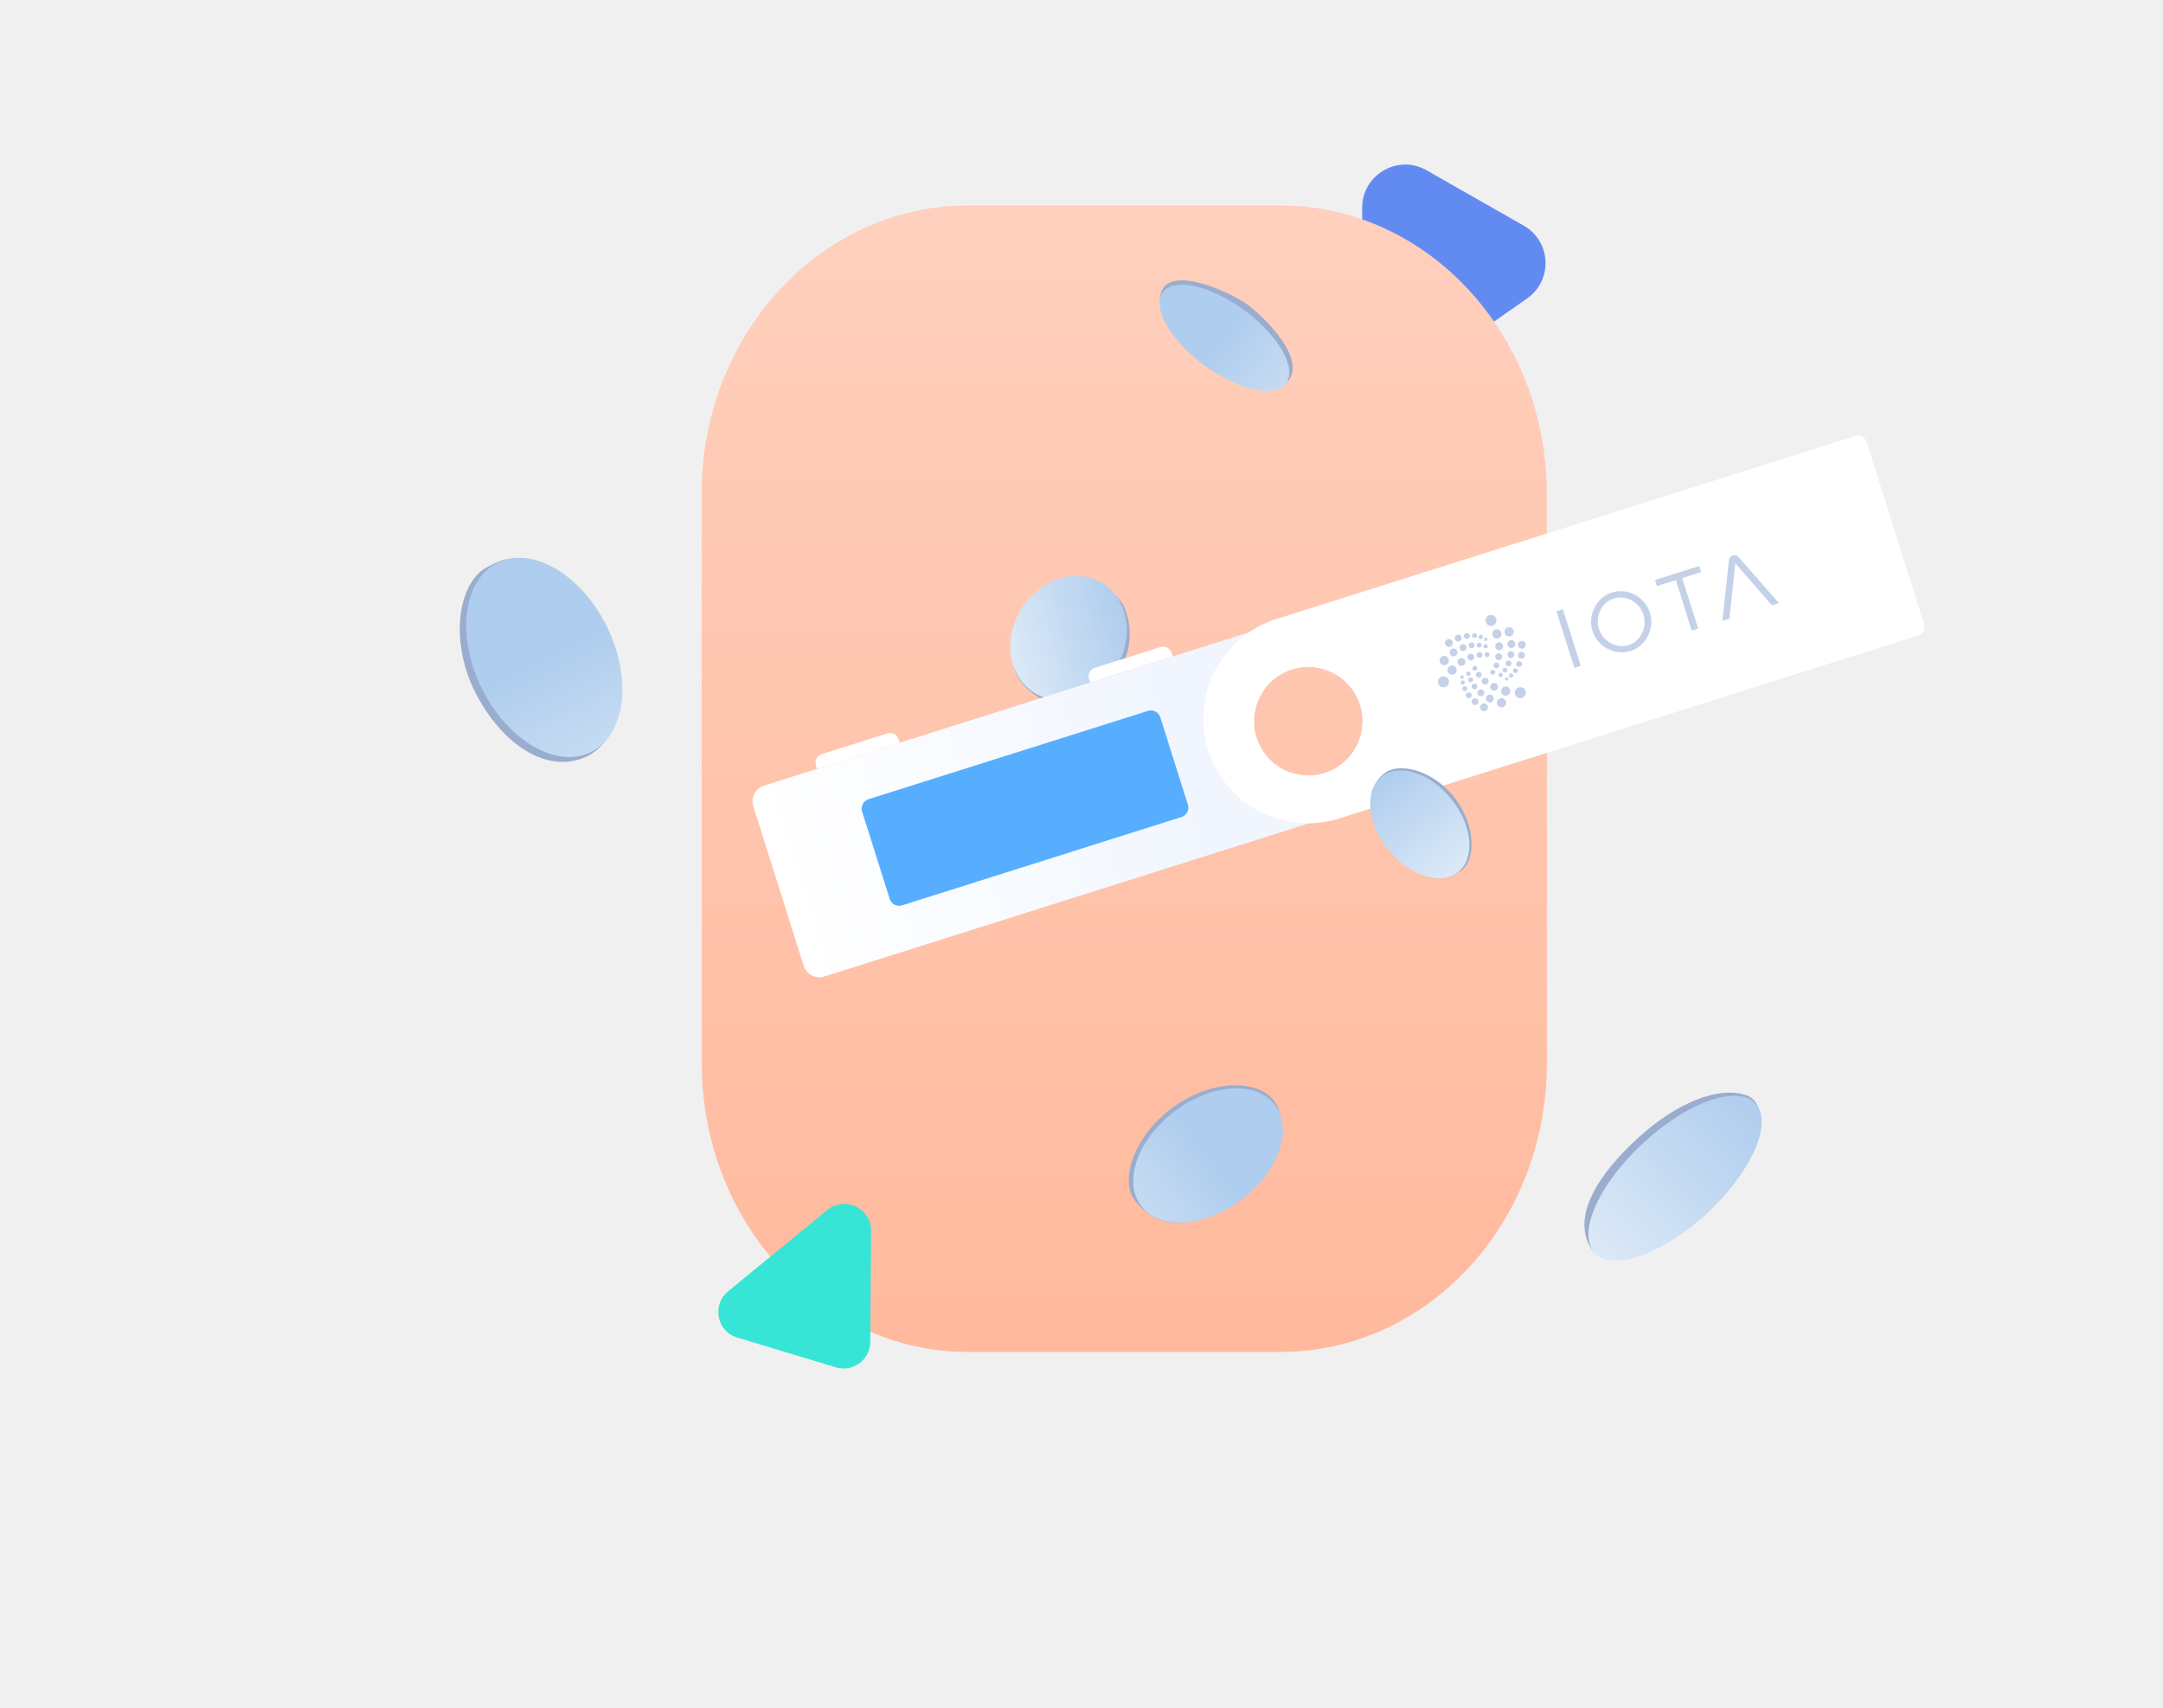
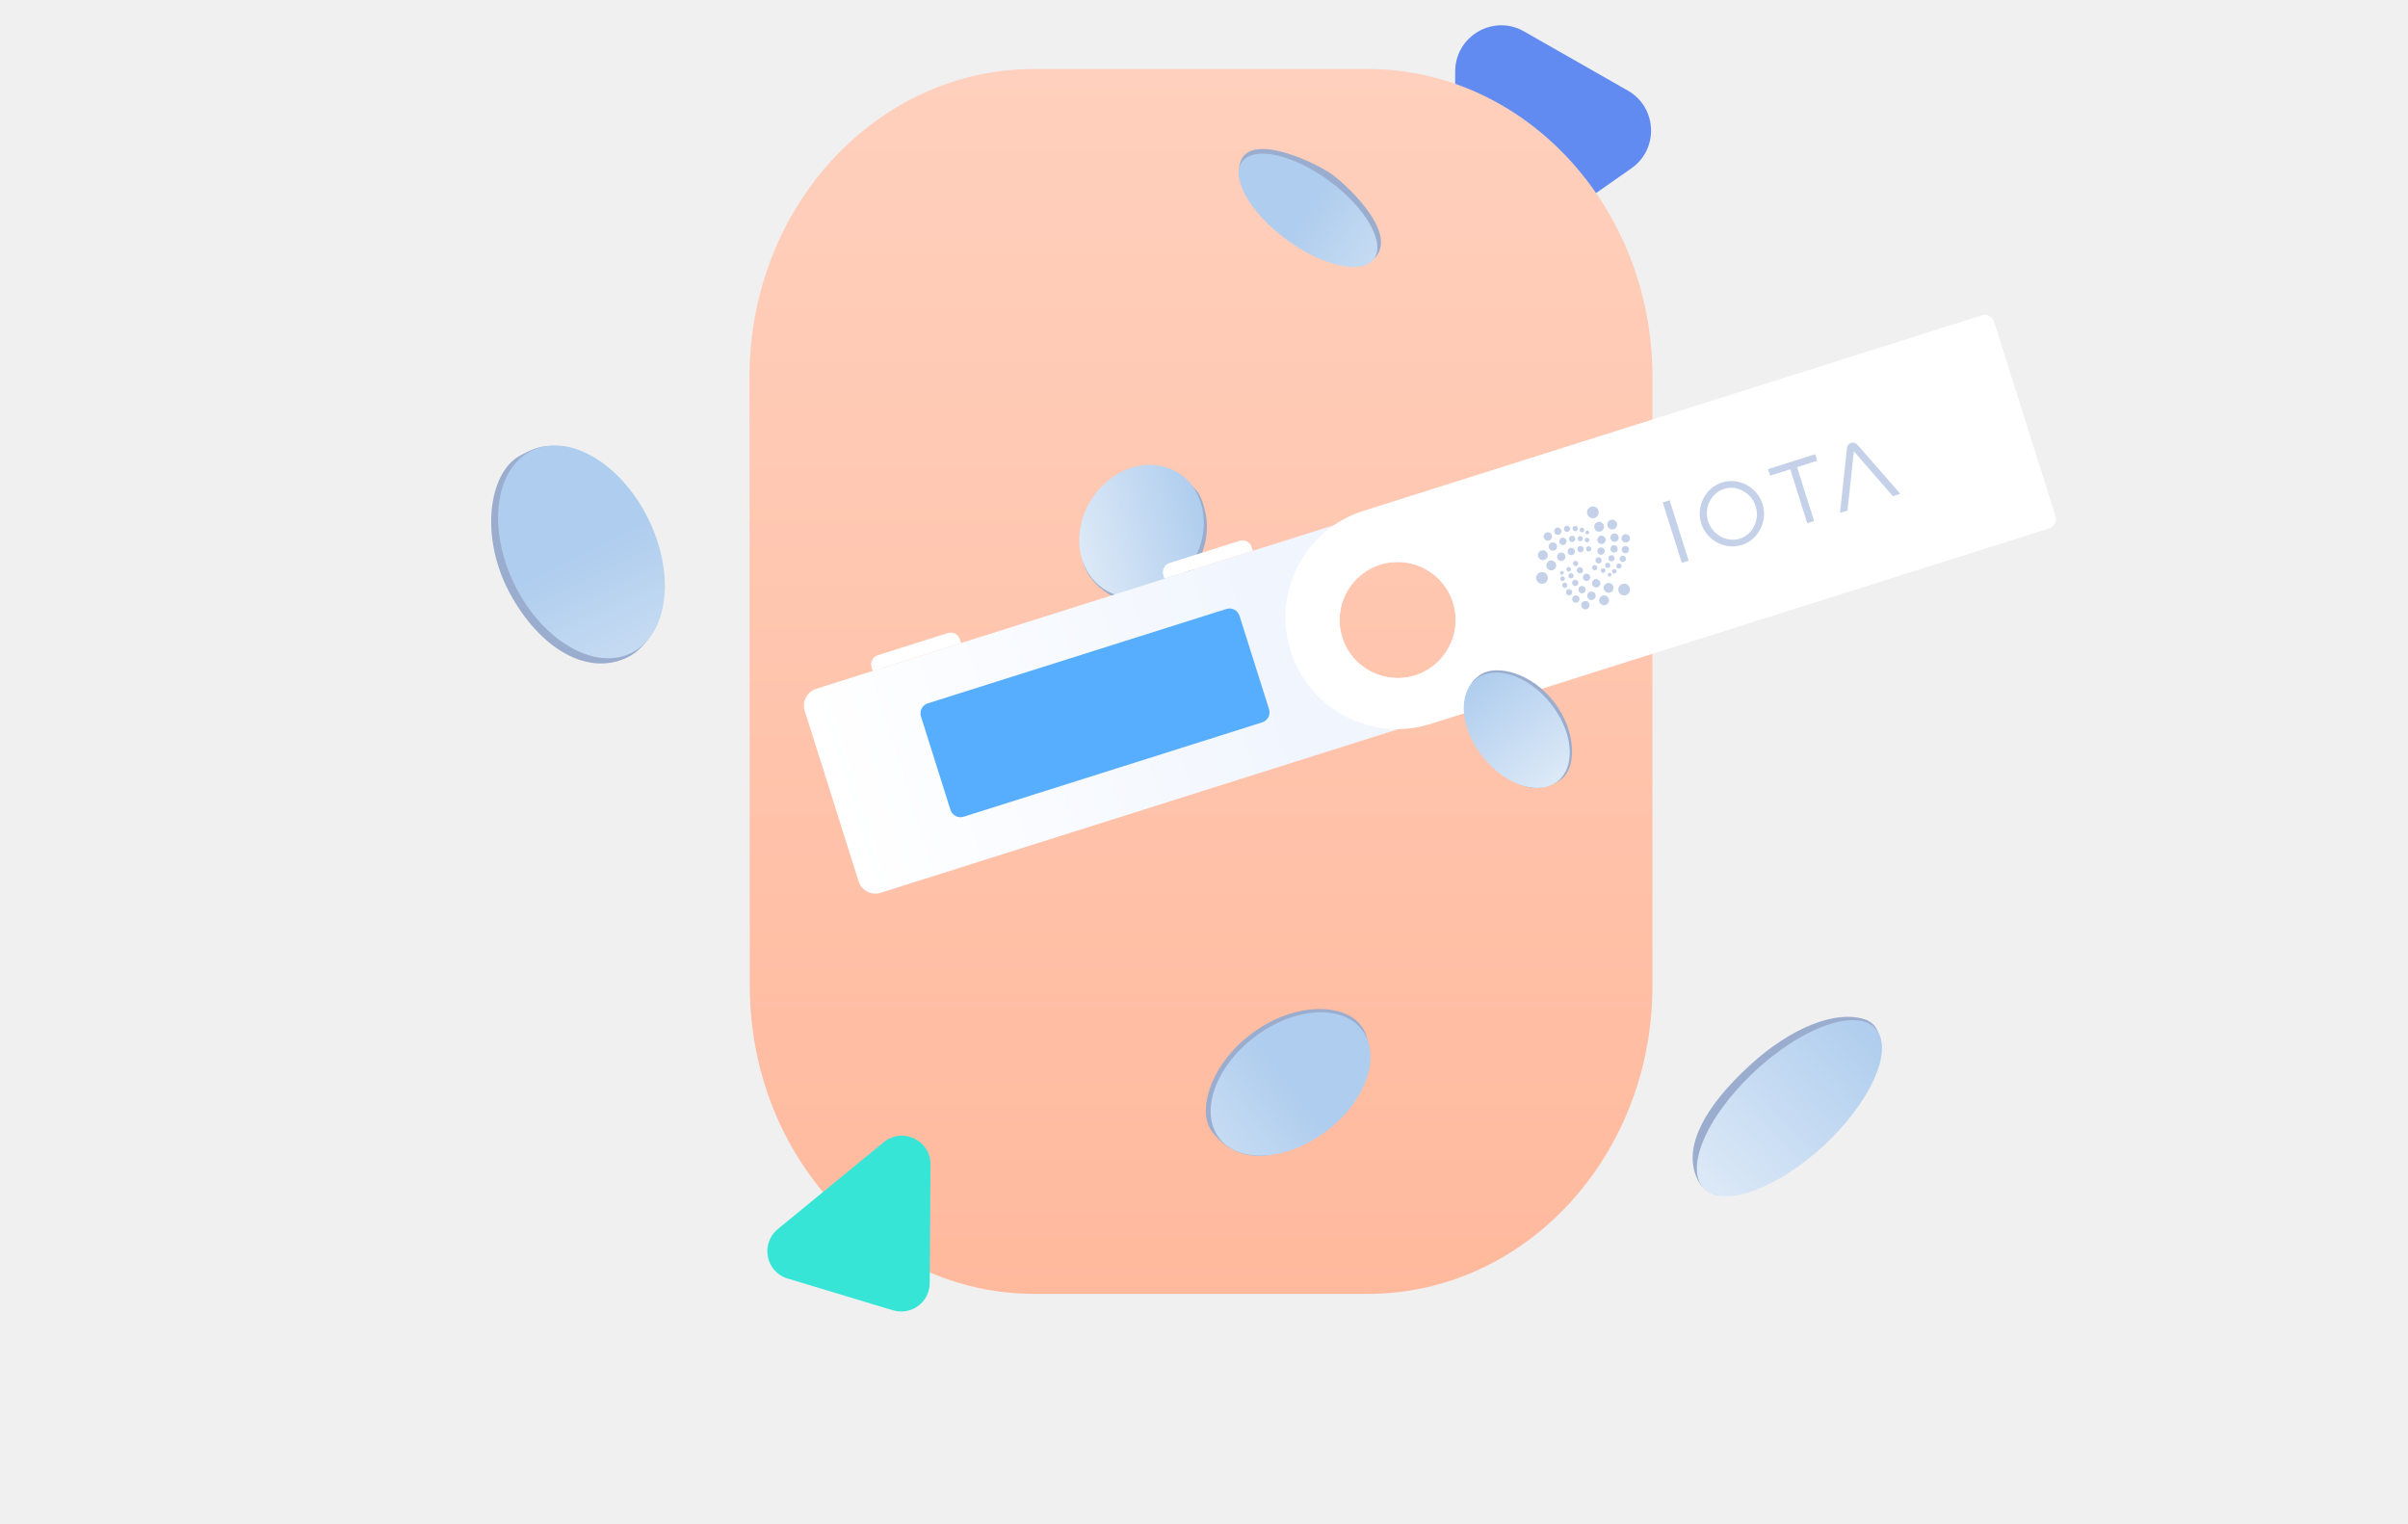
- <svg xmlns="http://www.w3.org/2000/svg" width="760" height="600" viewBox="0 0 760 600" fill="none">
-   <path d="M478.621 73.017C478.6 61.351 491.228 54.06 501.279 59.839L535.373 79.278C545.067 84.775 545.703 98.519 536.532 104.885L502.433 128.757C492.397 135.816 478.597 128.602 478.542 116.371L478.621 73.017Z" fill="#628BF2" />
-   <path d="M246.5 173.5C246.5 117.5 288.4 72.2 340.1 72.2H449.9C501.6 72.2 543.5 117.6 543.5 173.5V373.7C543.5 429.7 501.6 475 449.9 475H340.2C288.5 475 246.6 429.6 246.6 373.7L246.5 173.5Z" fill="url(#paint0_linear)" />
-   <path d="M255.848 453.675C250.032 458.434 251.83 467.784 259.054 469.957L293.674 480.394C299.692 482.189 305.755 477.772 305.785 471.467L306.065 432.476C306.119 424.545 296.892 420.023 290.655 425.137L255.848 453.675Z" fill="#37E5D7" />
-   <path d="M438.117 106.869C443.824 111.006 461.568 127.866 450.841 135.483C444.995 139.634 435.016 135.234 423.971 127.227C414.096 120.069 407.23 112.025 407.542 105.178C408.177 91.302 432.368 102.701 438.117 106.869Z" fill="#9AADCE" />
-   <ellipse rx="11.934" ry="26.918" transform="matrix(0.587449 -0.809262 0.80558 0.592487 430.216 118.677)" fill="url(#paint1_linear)" />
-   <path d="M372.443 206.996C362.657 211.252 354.371 221.396 355.704 231.788C356.24 235.933 357.741 238.542 360.255 241.29C361.746 242.92 364.165 244.712 366.156 245.661C369.807 247.4 374.177 247.875 378.813 246.646C391.342 243.327 399.531 229.511 396.227 217.042C395.118 212.854 394.349 211.133 391.444 208.868C389.347 207.231 386.262 204.617 383.637 204.09C379.889 203.336 376.417 205.268 372.443 206.996Z" fill="#9AADCE" />
-   <path d="M369.952 204.135C360.166 208.392 353.788 219.561 355.121 229.953C356.557 241.063 366.36 248.379 377.788 245.351C390.317 242.032 398.506 228.216 395.202 215.747C392.147 204.217 380.562 199.522 369.952 204.135Z" fill="url(#paint2_linear)" />
-   <path d="M383.008 239.817L412.052 230.638L411.666 229.416C411.141 227.756 409.37 226.835 407.709 227.36L384.678 234.639C383.018 235.164 382.097 236.935 382.622 238.596L383.008 239.817Z" fill="white" />
-   <path d="M287.053 270.145L316.097 260.965L315.711 259.744C315.186 258.083 313.415 257.163 311.754 257.687L288.723 264.966C287.062 265.491 286.142 267.263 286.667 268.923L287.053 270.145Z" fill="white" />
-   <path fill-rule="evenodd" clip-rule="evenodd" d="M268.451 276.024C265.407 276.986 263.719 280.233 264.681 283.277L282.395 339.324C283.357 342.368 286.605 344.056 289.649 343.094L499.614 276.734C502.658 275.772 504.346 272.524 503.384 269.48L485.67 213.433C484.708 210.389 481.46 208.702 478.416 209.664L268.451 276.024ZM465.434 271.592C475.484 268.415 481.057 257.693 477.88 247.642C474.704 237.591 463.981 232.018 453.93 235.195C443.879 238.371 438.307 249.094 441.483 259.145C444.66 269.196 455.383 274.769 465.434 271.592Z" fill="url(#paint3_linear)" />
-   <path fill-rule="evenodd" clip-rule="evenodd" d="M448.451 217.489C429.104 223.604 418.377 244.245 424.491 263.592C430.606 282.939 451.247 293.666 470.594 287.551L674.03 223.255C675.691 222.73 676.611 220.958 676.087 219.298L655.844 155.249C655.319 153.588 653.547 152.668 651.887 153.192L448.451 217.489ZM465.435 271.592C475.486 268.415 481.058 257.692 477.882 247.642C474.705 237.591 463.982 232.018 453.932 235.195C443.881 238.371 438.308 249.094 441.485 259.145C444.661 269.196 455.384 274.768 465.435 271.592Z" fill="white" />
-   <path d="M524.468 219.824C525.485 219.503 526.048 218.417 525.726 217.399C525.404 216.381 524.319 215.816 523.303 216.137C522.287 216.458 521.724 217.544 522.046 218.562C522.367 219.581 523.452 220.146 524.468 219.824Z" fill="#C4D1E8" />
-   <path d="M534.769 245.212C535.786 244.891 536.349 243.805 536.027 242.787C535.705 241.769 534.62 241.204 533.604 241.525C532.588 241.846 532.025 242.932 532.346 243.95C532.668 244.968 533.753 245.533 534.769 245.212Z" fill="#C4D1E8" />
-   <path d="M526.45 224.267C527.303 223.997 527.776 223.086 527.506 222.231C527.236 221.377 526.325 220.902 525.472 221.172C524.619 221.442 524.147 222.353 524.417 223.208C524.687 224.062 525.597 224.536 526.45 224.267Z" fill="#C4D1E8" />
-   <path d="M530.745 223.562C531.598 223.292 532.071 222.381 531.801 221.526C531.531 220.672 530.62 220.197 529.767 220.467C528.914 220.737 528.442 221.648 528.712 222.502C528.982 223.357 529.892 223.831 530.745 223.562Z" fill="#C4D1E8" />
-   <path d="M527.164 228.351C527.89 228.122 528.293 227.346 528.063 226.619C527.833 225.892 527.058 225.488 526.332 225.717C525.606 225.947 525.204 226.722 525.434 227.45C525.664 228.177 526.438 228.581 527.164 228.351Z" fill="#C4D1E8" />
-   <path d="M531.448 227.613C532.174 227.383 532.576 226.608 532.346 225.881C532.116 225.153 531.341 224.75 530.615 224.979C529.889 225.209 529.487 225.984 529.717 226.711C529.947 227.439 530.722 227.842 531.448 227.613Z" fill="#C4D1E8" />
-   <path d="M535.139 227.858C535.865 227.629 536.267 226.853 536.037 226.126C535.807 225.398 535.033 224.995 534.307 225.224C533.581 225.454 533.179 226.229 533.408 226.957C533.638 227.684 534.413 228.087 535.139 227.858Z" fill="#C4D1E8" />
-   <path d="M531.23 231.158C531.865 230.957 532.217 230.278 532.016 229.642C531.815 229.006 531.137 228.653 530.502 228.853C529.866 229.054 529.515 229.733 529.716 230.369C529.917 231.005 530.595 231.359 531.23 231.158Z" fill="#C4D1E8" />
-   <path d="M526.947 231.895C527.582 231.694 527.934 231.016 527.733 230.379C527.532 229.743 526.854 229.39 526.218 229.591C525.583 229.791 525.231 230.47 525.433 231.106C525.634 231.743 526.312 232.096 526.947 231.895Z" fill="#C4D1E8" />
-   <path d="M534.955 231.392C535.59 231.192 535.942 230.513 535.741 229.876C535.539 229.24 534.862 228.887 534.226 229.088C533.591 229.288 533.239 229.967 533.44 230.603C533.641 231.24 534.319 231.593 534.955 231.392Z" fill="#C4D1E8" />
-   <path d="M530.348 234.08C530.893 233.908 531.195 233.326 531.022 232.781C530.85 232.235 530.269 231.932 529.724 232.104C529.18 232.277 528.878 232.858 529.05 233.404C529.223 233.949 529.804 234.252 530.348 234.08Z" fill="#C4D1E8" />
-   <path d="M534.061 234.282C534.606 234.11 534.907 233.528 534.735 232.983C534.563 232.437 533.981 232.135 533.437 232.307C532.893 232.479 532.591 233.06 532.763 233.606C532.936 234.151 533.517 234.454 534.061 234.282Z" fill="#C4D1E8" />
-   <path d="M526.085 234.775C526.629 234.603 526.931 234.021 526.758 233.476C526.586 232.93 526.005 232.628 525.46 232.8C524.916 232.972 524.614 233.554 524.787 234.099C524.959 234.644 525.54 234.947 526.085 234.775Z" fill="#C4D1E8" />
-   <path d="M529.049 236.264C529.503 236.121 529.754 235.636 529.61 235.182C529.467 234.727 528.982 234.475 528.529 234.618C528.075 234.762 527.823 235.246 527.967 235.701C528.111 236.156 528.595 236.408 529.049 236.264Z" fill="#C4D1E8" />
-   <path d="M531.181 238.089C531.58 237.963 531.801 237.536 531.675 237.136C531.548 236.736 531.122 236.514 530.723 236.641C530.324 236.767 530.102 237.193 530.229 237.593C530.355 237.993 530.782 238.215 531.181 238.089Z" fill="#C4D1E8" />
-   <path d="M529.585 239.101C529.912 238.998 530.093 238.649 529.989 238.321C529.886 237.994 529.537 237.812 529.211 237.916C528.884 238.019 528.703 238.368 528.806 238.695C528.91 239.022 529.259 239.204 529.585 239.101Z" fill="#C4D1E8" />
-   <path d="M527.499 237.877C527.898 237.751 528.12 237.325 527.993 236.925C527.867 236.525 527.441 236.303 527.041 236.429C526.642 236.555 526.421 236.982 526.547 237.382C526.674 237.782 527.1 238.004 527.499 237.877Z" fill="#C4D1E8" />
-   <path d="M524.766 237.003C525.219 236.859 525.471 236.375 525.327 235.92C525.183 235.465 524.699 235.213 524.245 235.357C523.792 235.5 523.54 235.985 523.684 236.439C523.828 236.894 524.312 237.146 524.766 237.003Z" fill="#C4D1E8" />
-   <path d="M522.775 230.824C523.229 230.681 523.48 230.196 523.337 229.741C523.193 229.287 522.709 229.034 522.255 229.178C521.801 229.321 521.55 229.806 521.694 230.261C521.837 230.715 522.322 230.967 522.775 230.824Z" fill="#C4D1E8" />
-   <path d="M522.222 227.812C522.621 227.686 522.842 227.259 522.716 226.859C522.589 226.459 522.163 226.237 521.764 226.363C521.365 226.489 521.144 226.916 521.27 227.316C521.396 227.716 521.823 227.938 522.222 227.812Z" fill="#C4D1E8" />
-   <path d="M522.261 225.193C522.588 225.089 522.769 224.74 522.665 224.413C522.562 224.086 522.213 223.904 521.886 224.007C521.56 224.111 521.379 224.46 521.482 224.787C521.586 225.114 521.934 225.296 522.261 225.193Z" fill="#C4D1E8" />
-   <path d="M520.528 224.51C520.928 224.384 521.149 223.957 521.022 223.557C520.896 223.157 520.47 222.935 520.071 223.062C519.671 223.188 519.45 223.614 519.577 224.014C519.703 224.414 520.129 224.636 520.528 224.51Z" fill="#C4D1E8" />
-   <path d="M532.73 236.476C533.184 236.333 533.436 235.848 533.292 235.394C533.148 234.939 532.664 234.687 532.21 234.83C531.756 234.974 531.505 235.458 531.649 235.913C531.792 236.367 532.277 236.62 532.73 236.476Z" fill="#C4D1E8" />
-   <path d="M518.354 224.147C518.807 224.004 519.059 223.519 518.915 223.065C518.771 222.61 518.287 222.358 517.833 222.501C517.38 222.644 517.128 223.129 517.272 223.584C517.416 224.038 517.9 224.291 518.354 224.147Z" fill="#C4D1E8" />
-   <path d="M520.014 227.46C520.467 227.316 520.719 226.832 520.575 226.377C520.431 225.922 519.947 225.67 519.493 225.814C519.04 225.957 518.788 226.442 518.932 226.896C519.076 227.351 519.56 227.603 520.014 227.46Z" fill="#C4D1E8" />
-   <path d="M520.145 231.076C520.69 230.904 520.991 230.322 520.819 229.777C520.647 229.231 520.065 228.928 519.521 229.101C518.977 229.273 518.675 229.854 518.847 230.4C519.02 230.945 519.601 231.248 520.145 231.076Z" fill="#C4D1E8" />
-   <path d="M517.154 232.021C517.789 231.82 518.141 231.142 517.94 230.505C517.739 229.869 517.061 229.516 516.426 229.717C515.79 229.917 515.438 230.596 515.64 231.232C515.841 231.869 516.519 232.222 517.154 232.021Z" fill="#C4D1E8" />
-   <path d="M513.922 233.913C514.648 233.683 515.05 232.908 514.82 232.18C514.591 231.453 513.816 231.049 513.09 231.279C512.364 231.508 511.962 232.284 512.192 233.011C512.421 233.739 513.196 234.142 513.922 233.913Z" fill="#C4D1E8" />
-   <path d="M510.702 236.993C511.555 236.724 512.028 235.812 511.758 234.958C511.488 234.103 510.577 233.629 509.724 233.899C508.871 234.168 508.399 235.079 508.669 235.934C508.939 236.789 509.849 237.263 510.702 236.993Z" fill="#C4D1E8" />
-   <path d="M507.758 241.401C508.774 241.079 509.337 239.994 509.015 238.975C508.693 237.957 507.608 237.392 506.592 237.713C505.576 238.035 505.013 239.12 505.335 240.139C505.656 241.157 506.741 241.722 507.758 241.401Z" fill="#C4D1E8" />
-   <path d="M507.941 233.63C508.794 233.36 509.266 232.449 508.996 231.595C508.726 230.74 507.815 230.266 506.962 230.535C506.109 230.805 505.637 231.716 505.907 232.571C506.177 233.425 507.088 233.9 507.941 233.63Z" fill="#C4D1E8" />
-   <path d="M511.159 230.548C511.885 230.319 512.287 229.543 512.057 228.816C511.827 228.089 511.052 227.685 510.326 227.915C509.6 228.144 509.198 228.92 509.428 229.647C509.658 230.374 510.433 230.778 511.159 230.548Z" fill="#C4D1E8" />
-   <path d="M509.498 227.235C510.224 227.006 510.627 226.23 510.397 225.503C510.167 224.775 509.392 224.372 508.666 224.601C507.94 224.831 507.538 225.606 507.768 226.334C507.998 227.061 508.772 227.464 509.498 227.235Z" fill="#C4D1E8" />
-   <path d="M512.732 225.344C513.367 225.144 513.719 224.465 513.518 223.829C513.317 223.192 512.639 222.839 512.004 223.04C511.368 223.241 511.017 223.919 511.218 224.556C511.419 225.192 512.097 225.545 512.732 225.344Z" fill="#C4D1E8" />
-   <path d="M515.721 224.399C516.266 224.227 516.568 223.645 516.395 223.1C516.223 222.554 515.642 222.252 515.097 222.424C514.553 222.596 514.251 223.178 514.423 223.723C514.596 224.269 515.177 224.571 515.721 224.399Z" fill="#C4D1E8" />
-   <path d="M517.384 227.712C517.928 227.54 518.23 226.958 518.057 226.412C517.885 225.867 517.304 225.564 516.759 225.736C516.215 225.908 515.913 226.49 516.086 227.036C516.258 227.581 516.839 227.884 517.384 227.712Z" fill="#C4D1E8" />
-   <path d="M514.404 228.69C515.039 228.489 515.391 227.811 515.19 227.174C514.989 226.538 514.311 226.185 513.676 226.386C513.04 226.586 512.688 227.265 512.89 227.901C513.091 228.538 513.769 228.891 514.404 228.69Z" fill="#C4D1E8" />
-   <path d="M513.917 238.476C514.244 238.373 514.425 238.024 514.321 237.696C514.218 237.369 513.869 237.187 513.543 237.291C513.216 237.394 513.035 237.743 513.138 238.07C513.242 238.397 513.591 238.579 513.917 238.476Z" fill="#C4D1E8" />
-   <path d="M516.191 237.432C516.59 237.306 516.811 236.879 516.685 236.479C516.558 236.079 516.132 235.857 515.733 235.983C515.333 236.11 515.112 236.536 515.239 236.936C515.365 237.336 515.791 237.558 516.191 237.432Z" fill="#C4D1E8" />
-   <path d="M518.475 235.624C518.928 235.48 519.18 234.996 519.036 234.541C518.892 234.087 518.408 233.834 517.954 233.978C517.501 234.121 517.249 234.606 517.393 235.06C517.537 235.515 518.021 235.767 518.475 235.624Z" fill="#C4D1E8" />
-   <path d="M519.93 238.06C520.475 237.888 520.777 237.306 520.604 236.761C520.432 236.216 519.851 235.913 519.306 236.085C518.762 236.257 518.46 236.839 518.632 237.384C518.805 237.93 519.386 238.232 519.93 238.06Z" fill="#C4D1E8" />
-   <path d="M516.975 239.682C517.428 239.539 517.68 239.054 517.536 238.6C517.392 238.145 516.908 237.893 516.454 238.036C516.001 238.18 515.749 238.664 515.893 239.119C516.037 239.574 516.521 239.826 516.975 239.682Z" fill="#C4D1E8" />
-   <path d="M514.171 240.533C514.57 240.406 514.791 239.98 514.665 239.58C514.539 239.18 514.112 238.958 513.713 239.084C513.314 239.21 513.093 239.637 513.219 240.037C513.346 240.437 513.772 240.659 514.171 240.533Z" fill="#C4D1E8" />
-   <path d="M514.922 242.794C515.376 242.65 515.627 242.166 515.483 241.711C515.34 241.256 514.855 241.004 514.402 241.148C513.948 241.291 513.697 241.776 513.84 242.23C513.984 242.685 514.468 242.937 514.922 242.794Z" fill="#C4D1E8" />
-   <path d="M518.409 242.163C518.953 241.991 519.255 241.409 519.083 240.864C518.91 240.318 518.329 240.015 517.785 240.187C517.24 240.36 516.939 240.941 517.111 241.487C517.283 242.032 517.865 242.335 518.409 242.163Z" fill="#C4D1E8" />
-   <path d="M522.183 240.499C522.818 240.298 523.17 239.619 522.969 238.983C522.768 238.347 522.09 237.993 521.455 238.194C520.82 238.395 520.468 239.074 520.669 239.71C520.87 240.346 521.548 240.699 522.183 240.499Z" fill="#C4D1E8" />
-   <path d="M525.389 242.635C526.115 242.406 526.517 241.63 526.287 240.903C526.057 240.176 525.283 239.772 524.557 240.002C523.831 240.231 523.429 241.007 523.658 241.734C523.888 242.461 524.663 242.865 525.389 242.635Z" fill="#C4D1E8" />
-   <path d="M520.683 244.557C521.318 244.357 521.67 243.678 521.469 243.041C521.268 242.405 520.59 242.052 519.955 242.253C519.32 242.453 518.968 243.132 519.169 243.768C519.37 244.405 520.048 244.758 520.683 244.557Z" fill="#C4D1E8" />
-   <path d="M518.664 247.658C519.299 247.457 519.651 246.778 519.45 246.142C519.248 245.506 518.57 245.153 517.935 245.353C517.3 245.554 516.948 246.233 517.149 246.869C517.35 247.505 518.028 247.859 518.664 247.658Z" fill="#C4D1E8" />
-   <path d="M521.846 249.839C522.572 249.61 522.974 248.834 522.744 248.107C522.514 247.38 521.74 246.976 521.014 247.206C520.288 247.435 519.886 248.211 520.115 248.938C520.345 249.665 521.12 250.069 521.846 249.839Z" fill="#C4D1E8" />
-   <path d="M528.06 248.455C528.913 248.186 529.385 247.274 529.115 246.42C528.845 245.565 527.935 245.091 527.082 245.36C526.229 245.63 525.756 246.541 526.026 247.396C526.296 248.251 527.207 248.725 528.06 248.455Z" fill="#C4D1E8" />
-   <path d="M523.866 246.738C524.592 246.508 524.994 245.733 524.764 245.006C524.534 244.278 523.759 243.875 523.033 244.104C522.307 244.334 521.905 245.109 522.135 245.836C522.365 246.564 523.14 246.967 523.866 246.738Z" fill="#C4D1E8" />
-   <path d="M529.55 244.363C530.403 244.094 530.875 243.183 530.605 242.328C530.335 241.473 529.425 240.999 528.572 241.269C527.719 241.538 527.246 242.45 527.516 243.304C527.786 244.159 528.697 244.633 529.55 244.363Z" fill="#C4D1E8" />
-   <path d="M516.387 245.263C516.932 245.091 517.234 244.51 517.061 243.964C516.889 243.419 516.308 243.116 515.763 243.288C515.219 243.46 514.917 244.042 515.09 244.587C515.262 245.133 515.843 245.435 516.387 245.263Z" fill="#C4D1E8" />
-   <path d="M549.131 214.012L546.875 214.725L553.155 234.596L555.411 233.883L549.131 214.012Z" fill="#C4D1E8" />
-   <path d="M559.529 221.635C557.77 216.067 560.925 209.883 566.388 208.157C571.882 206.42 577.94 209.653 579.711 215.257C581.482 220.86 578.351 226.997 572.888 228.724C567.467 230.472 561.3 227.238 559.529 221.635ZM577.455 215.97C576.06 211.554 571.307 208.923 567.055 210.267C562.802 211.611 560.393 216.506 561.789 220.921C563.195 225.372 567.979 227.989 572.231 226.645C576.484 225.301 578.862 220.42 577.455 215.97Z" fill="#C4D1E8" />
-   <path d="M588.831 203.82L582.193 205.918L581.516 203.775L597.02 198.875L597.697 201.017L591.056 203.116L596.659 220.845L594.403 221.558L588.831 203.82Z" fill="#C4D1E8" />
-   <path d="M609.732 197.902L607.647 217.372L605.194 218.147L607.479 196.802C607.554 196.016 608.107 195.371 608.826 195.144C609.577 194.906 610.368 195.127 610.882 195.727L625.018 211.882L622.566 212.657L609.732 197.902Z" fill="#C4D1E8" />
-   <rect x="301.869" y="281.839" width="109.888" height="39.109" rx="3.457" transform="rotate(-17.5393 301.869 281.839)" fill="#57AEFF" />
-   <path d="M410.296 390.479C397.283 401.002 393.704 415.948 398.896 421.965C408.238 434.043 423.532 430.596 436.545 420.073C446.814 411.769 452.494 401.394 449.889 391.877C449.193 389.334 448.844 388.201 447.177 386.209C441.365 379.266 424.617 378.899 410.296 390.479Z" fill="#9AADCE" />
-   <ellipse rx="19.471" ry="29.462" transform="matrix(-0.602023 -0.798479 -0.798479 0.602023 424.478 405.973)" fill="url(#paint4_linear)" />
-   <path d="M511.306 280.581C518.629 290.353 518.352 301.594 513.902 305.46C505.133 312.333 495.131 307.238 487.808 297.466C482.029 289.754 479.868 281.399 483.414 275.132C484.361 273.458 485.147 272.644 486.683 271.533C492.037 267.662 503.983 270.809 511.306 280.581Z" fill="#9AADCE" />
-   <ellipse cx="498.869" cy="289.651" rx="14.208" ry="21.498" transform="rotate(-38.7904 498.869 289.651)" fill="url(#paint5_linear)" />
-   <path d="M167.595 244.422C177.541 262.992 193.917 272.673 207.462 265.121C219.819 257.301 221.47 237.939 211.524 219.369C203.675 204.715 192.185 195.248 179.803 196.227C176.495 196.488 173.676 197.878 170.82 199.47C160.866 205.02 157.649 225.852 167.595 244.422Z" fill="#9AADCE" />
-   <ellipse rx="24.51" ry="37.086" transform="matrix(-0.897042 0.441945 0.441945 0.897042 191.245 230.97)" fill="url(#paint6_linear)" />
-   <path d="M575.448 399.891C588.892 387.533 604.114 381.212 614.027 384.967C627.603 391.508 603.953 419.924 598.336 425.087C590.135 432.626 564.073 453.288 557.688 435.862C553.999 425.794 561.053 413.123 575.448 399.891Z" fill="#9AADCE" />
-   <path d="M599.916 426.174C585.25 439.806 568.046 446.551 561.077 440.927C553.614 434.894 560.621 417.177 577.217 401.752C593.813 386.327 612.014 380.613 617.466 388.515C622.566 395.877 614.582 412.543 599.916 426.174Z" fill="url(#paint7_linear)" />
+ <svg xmlns="http://www.w3.org/2000/svg" width="792" height="501" viewBox="0 0 792 501" fill="none">
+   <g clip-path="url(#clip0)">
+     <path d="M478.621 23.517C478.6 11.851 491.228 4.56 501.279 10.339L535.373 29.778C545.067 35.275 545.703 49.02 536.532 55.385L502.433 79.257C492.397 86.317 478.597 79.102 478.542 66.871L478.621 23.517Z" fill="#628BF2" />
+     <path d="M246.5 124C246.5 68 288.4 22.7 340.1 22.7H449.9C501.6 22.7 543.5 68.1 543.5 124V324.2C543.5 380.2 501.6 425.5 449.9 425.5H340.2C288.5 425.5 246.6 380.1 246.6 324.2L246.5 124Z" fill="url(#paint0_linear)" />
+     <path d="M255.848 404.175C250.032 408.934 251.83 418.284 259.054 420.456L293.674 430.893C299.692 432.688 305.755 428.271 305.785 421.966L306.065 382.976C306.119 375.044 296.892 370.523 290.655 375.636L255.848 404.175Z" fill="#37E5D7" />
+     <path d="M438.118 57.369C443.825 61.506 461.569 78.367 450.842 85.983C444.996 90.134 435.017 85.734 423.972 77.728C414.097 70.569 407.23 62.525 407.543 55.678C408.178 41.802 432.369 53.202 438.118 57.369Z" fill="#9AADCE" />
+     <ellipse rx="11.934" ry="26.918" transform="matrix(0.587449 -0.809262 0.80558 0.592487 430.216 69.1767)" fill="url(#paint1_linear)" />
+     <path d="M372.442 157.496C362.656 161.753 354.37 171.897 355.703 182.289C356.239 186.433 357.74 189.042 360.254 191.791C361.745 193.421 364.164 195.213 366.155 196.161C369.806 197.901 374.176 198.375 378.812 197.147C391.341 193.827 399.53 180.012 396.226 167.542C395.117 163.355 394.348 161.634 391.443 159.368C389.346 157.732 386.261 155.118 383.636 154.59C379.888 153.837 376.416 155.769 372.442 157.496Z" fill="#9AADCE" />
+     <path d="M369.951 154.635C360.165 158.892 353.787 170.061 355.12 180.453C356.556 191.563 366.359 198.879 377.787 195.851C390.316 192.532 398.505 178.716 395.201 166.247C392.146 154.717 380.561 150.022 369.951 154.635Z" fill="url(#paint2_linear)" />
+     <path d="M383.009 190.317L412.053 181.138L411.667 179.916C411.142 178.256 409.371 177.335 407.71 177.86L384.679 185.139C383.019 185.664 382.098 187.435 382.623 189.096L383.009 190.317Z" fill="white" />
+     <path d="M287.053 220.645L316.097 211.465L315.711 210.244C315.186 208.583 313.415 207.663 311.754 208.187L288.723 215.466C287.062 215.991 286.142 217.763 286.667 219.423L287.053 220.645Z" fill="white" />
+     <path fill-rule="evenodd" clip-rule="evenodd" d="M268.451 226.524C265.407 227.486 263.719 230.733 264.681 233.777L282.395 289.824C283.357 292.868 286.605 294.556 289.649 293.594L499.614 227.234C502.658 226.272 504.346 223.024 503.384 219.98L485.67 163.933C484.708 160.889 481.46 159.202 478.416 160.164L268.451 226.524ZM465.434 222.092C475.484 218.915 481.057 208.193 477.88 198.142C474.704 188.091 463.981 182.518 453.93 185.695C443.879 188.871 438.307 199.594 441.483 209.645C444.66 219.696 455.383 225.269 465.434 222.092Z" fill="url(#paint3_linear)" />
+     <path fill-rule="evenodd" clip-rule="evenodd" d="M448.451 167.989C429.104 174.104 418.377 194.745 424.491 214.092C430.606 233.439 451.247 244.166 470.594 238.051L674.03 173.755C675.691 173.23 676.611 171.458 676.087 169.798L655.844 105.749C655.319 104.088 653.547 103.168 651.887 103.692L448.451 167.989ZM465.435 222.092C475.486 218.915 481.058 208.192 477.882 198.142C474.705 188.091 463.982 182.518 453.932 185.695C443.881 188.871 438.308 199.594 441.485 209.645C444.661 219.696 455.384 225.268 465.435 222.092Z" fill="white" />
+     <path d="M524.468 170.324C525.485 170.003 526.048 168.917 525.726 167.899C525.404 166.88 524.319 166.315 523.303 166.637C522.287 166.958 521.724 168.044 522.046 169.062C522.367 170.08 523.452 170.645 524.468 170.324Z" fill="#C4D1E8" />
+     <path d="M534.77 195.712C535.787 195.391 536.35 194.305 536.028 193.287C535.706 192.269 534.621 191.704 533.605 192.025C532.589 192.346 532.026 193.432 532.347 194.45C532.669 195.468 533.754 196.033 534.77 195.712Z" fill="#C4D1E8" />
+     <path d="M526.451 174.767C527.304 174.498 527.777 173.586 527.507 172.732C527.237 171.877 526.326 171.403 525.473 171.673C524.62 171.942 524.148 172.853 524.418 173.708C524.688 174.563 525.598 175.037 526.451 174.767Z" fill="#C4D1E8" />
+     <path d="M530.747 174.061C531.6 173.792 532.073 172.88 531.803 172.026C531.532 171.171 530.622 170.697 529.769 170.966C528.916 171.236 528.444 172.147 528.714 173.002C528.984 173.857 529.894 174.331 530.747 174.061Z" fill="#C4D1E8" />
+     <path d="M527.164 178.851C527.89 178.622 528.293 177.846 528.063 177.119C527.833 176.392 527.058 175.988 526.332 176.217C525.606 176.447 525.204 177.222 525.434 177.95C525.664 178.677 526.438 179.081 527.164 178.851Z" fill="#C4D1E8" />
+     <path d="M531.449 178.113C532.175 177.883 532.577 177.108 532.347 176.381C532.117 175.653 531.342 175.25 530.616 175.479C529.89 175.709 529.488 176.484 529.718 177.211C529.948 177.939 530.723 178.342 531.449 178.113Z" fill="#C4D1E8" />
+     <path d="M535.14 178.358C535.866 178.129 536.268 177.353 536.038 176.626C535.808 175.898 535.034 175.495 534.308 175.724C533.582 175.954 533.18 176.729 533.409 177.457C533.639 178.184 534.414 178.587 535.14 178.358Z" fill="#C4D1E8" />
+     <path d="M531.231 181.657C531.866 181.457 532.218 180.778 532.017 180.142C531.816 179.505 531.138 179.152 530.503 179.353C529.867 179.554 529.516 180.232 529.717 180.869C529.918 181.505 530.596 181.858 531.231 181.657Z" fill="#C4D1E8" />
+     <path d="M526.948 182.396C527.583 182.195 527.935 181.516 527.734 180.88C527.533 180.243 526.855 179.89 526.219 180.091C525.584 180.292 525.232 180.97 525.434 181.607C525.635 182.243 526.313 182.596 526.948 182.396Z" fill="#C4D1E8" />
+     <path d="M534.957 181.892C535.592 181.692 535.944 181.013 535.743 180.376C535.541 179.74 534.863 179.387 534.228 179.588C533.593 179.788 533.241 180.467 533.442 181.103C533.643 181.74 534.321 182.093 534.957 181.892Z" fill="#C4D1E8" />
+     <path d="M530.348 184.58C530.893 184.408 531.195 183.826 531.022 183.281C530.85 182.735 530.269 182.432 529.724 182.604C529.18 182.777 528.878 183.358 529.05 183.904C529.223 184.449 529.804 184.752 530.348 184.58Z" fill="#C4D1E8" />
+     <path d="M534.063 184.782C534.608 184.61 534.909 184.028 534.737 183.483C534.565 182.937 533.983 182.635 533.439 182.807C532.894 182.979 532.593 183.56 532.765 184.106C532.938 184.651 533.519 184.954 534.063 184.782Z" fill="#C4D1E8" />
+     <path d="M526.086 185.275C526.63 185.103 526.932 184.521 526.759 183.976C526.587 183.43 526.006 183.128 525.461 183.3C524.917 183.472 524.615 184.054 524.788 184.599C524.96 185.144 525.541 185.447 526.086 185.275Z" fill="#C4D1E8" />
+     <path d="M529.051 186.765C529.504 186.622 529.756 186.137 529.612 185.682C529.469 185.228 528.984 184.975 528.531 185.119C528.077 185.262 527.825 185.747 527.969 186.201C528.113 186.656 528.597 186.908 529.051 186.765Z" fill="#C4D1E8" />
+     <path d="M531.182 188.59C531.581 188.464 531.802 188.037 531.676 187.637C531.549 187.237 531.123 187.015 530.724 187.141C530.325 187.267 530.103 187.694 530.23 188.094C530.356 188.494 530.782 188.716 531.182 188.59Z" fill="#C4D1E8" />
+     <path d="M529.585 189.601C529.912 189.498 530.093 189.149 529.989 188.822C529.886 188.494 529.537 188.313 529.211 188.416C528.884 188.519 528.703 188.868 528.806 189.196C528.91 189.523 529.259 189.705 529.585 189.601Z" fill="#C4D1E8" />
+     <path d="M527.5 188.377C527.899 188.251 528.121 187.825 527.994 187.425C527.868 187.025 527.442 186.803 527.042 186.929C526.643 187.055 526.422 187.482 526.548 187.882C526.675 188.282 527.101 188.504 527.5 188.377Z" fill="#C4D1E8" />
+     <path d="M524.767 187.503C525.22 187.36 525.472 186.875 525.328 186.42C525.184 185.966 524.7 185.714 524.246 185.857C523.793 186 523.541 186.485 523.685 186.94C523.829 187.394 524.313 187.647 524.767 187.503Z" fill="#C4D1E8" />
+     <path d="M522.777 181.324C523.231 181.18 523.482 180.695 523.339 180.241C523.195 179.786 522.711 179.534 522.257 179.677C521.803 179.821 521.552 180.306 521.696 180.76C521.839 181.215 522.324 181.467 522.777 181.324Z" fill="#C4D1E8" />
+     <path d="M522.223 178.312C522.622 178.186 522.843 177.76 522.717 177.36C522.59 176.96 522.164 176.738 521.765 176.864C521.366 176.99 521.144 177.417 521.271 177.817C521.397 178.217 521.823 178.439 522.223 178.312Z" fill="#C4D1E8" />
+     <path d="M522.262 175.693C522.589 175.589 522.77 175.24 522.666 174.913C522.563 174.586 522.214 174.404 521.887 174.507C521.561 174.611 521.38 174.96 521.483 175.287C521.587 175.614 521.935 175.796 522.262 175.693Z" fill="#C4D1E8" />
+     <path d="M520.528 175.01C520.928 174.883 521.149 174.457 521.022 174.057C520.896 173.657 520.47 173.435 520.071 173.561C519.671 173.687 519.45 174.114 519.577 174.514C519.703 174.914 520.129 175.136 520.528 175.01Z" fill="#C4D1E8" />
+     <path d="M532.732 186.977C533.186 186.833 533.437 186.349 533.294 185.894C533.15 185.44 532.666 185.187 532.212 185.331C531.758 185.474 531.507 185.959 531.651 186.413C531.794 186.868 532.279 187.12 532.732 186.977Z" fill="#C4D1E8" />
+     <path d="M518.354 174.647C518.807 174.503 519.059 174.019 518.915 173.564C518.771 173.109 518.287 172.857 517.833 173.001C517.38 173.144 517.128 173.629 517.272 174.083C517.416 174.538 517.9 174.79 518.354 174.647Z" fill="#C4D1E8" />
+     <path d="M520.016 177.96C520.469 177.817 520.721 177.332 520.577 176.878C520.433 176.423 519.949 176.171 519.495 176.314C519.042 176.457 518.79 176.942 518.934 177.397C519.078 177.851 519.562 178.104 520.016 177.96Z" fill="#C4D1E8" />
+     <path d="M520.146 181.576C520.691 181.404 520.992 180.822 520.82 180.277C520.648 179.731 520.066 179.428 519.522 179.601C518.978 179.773 518.676 180.354 518.848 180.9C519.021 181.445 519.602 181.748 520.146 181.576Z" fill="#C4D1E8" />
+     <path d="M517.156 182.521C517.791 182.32 518.143 181.641 517.942 181.005C517.741 180.368 517.063 180.015 516.427 180.216C515.792 180.417 515.44 181.095 515.642 181.732C515.843 182.368 516.521 182.721 517.156 182.521Z" fill="#C4D1E8" />
+     <path d="M513.922 184.412C514.648 184.183 515.05 183.407 514.82 182.68C514.591 181.953 513.816 181.549 513.09 181.778C512.364 182.008 511.962 182.783 512.192 183.511C512.421 184.238 513.196 184.642 513.922 184.412Z" fill="#C4D1E8" />
+     <path d="M510.703 187.494C511.556 187.224 512.029 186.313 511.759 185.458C511.489 184.604 510.578 184.129 509.725 184.399C508.872 184.669 508.4 185.58 508.67 186.435C508.94 187.289 509.85 187.763 510.703 187.494Z" fill="#C4D1E8" />
+     <path d="M507.76 191.901C508.776 191.579 509.339 190.494 509.017 189.475C508.695 188.457 507.61 187.892 506.594 188.213C505.578 188.535 505.015 189.62 505.337 190.639C505.658 191.657 506.743 192.222 507.76 191.901Z" fill="#C4D1E8" />
+     <path d="M507.942 184.13C508.795 183.86 509.268 182.949 508.998 182.095C508.728 181.24 507.817 180.766 506.964 181.035C506.111 181.305 505.639 182.216 505.909 183.071C506.179 183.925 507.089 184.4 507.942 184.13Z" fill="#C4D1E8" />
+     <path d="M511.161 181.048C511.886 180.819 512.289 180.043 512.059 179.316C511.829 178.589 511.054 178.185 510.328 178.415C509.602 178.644 509.2 179.42 509.43 180.147C509.66 180.874 510.435 181.278 511.161 181.048Z" fill="#C4D1E8" />
+     <path d="M509.498 177.735C510.224 177.506 510.627 176.73 510.397 176.003C510.167 175.275 509.392 174.872 508.666 175.101C507.94 175.331 507.538 176.106 507.768 176.834C507.998 177.561 508.772 177.964 509.498 177.735Z" fill="#C4D1E8" />
+     <path d="M512.733 175.844C513.368 175.643 513.72 174.965 513.519 174.328C513.318 173.692 512.64 173.339 512.005 173.539C511.369 173.74 511.018 174.419 511.219 175.055C511.42 175.692 512.098 176.045 512.733 175.844Z" fill="#C4D1E8" />
+     <path d="M515.722 174.899C516.267 174.727 516.569 174.145 516.396 173.6C516.224 173.054 515.643 172.752 515.098 172.924C514.554 173.096 514.252 173.678 514.424 174.223C514.597 174.769 515.178 175.071 515.722 174.899Z" fill="#C4D1E8" />
+     <path d="M517.385 178.212C517.929 178.04 518.231 177.458 518.058 176.913C517.886 176.367 517.305 176.065 516.76 176.237C516.216 176.409 515.914 176.991 516.087 177.536C516.259 178.081 516.84 178.384 517.385 178.212Z" fill="#C4D1E8" />
+     <path d="M514.404 179.19C515.039 178.989 515.391 178.311 515.19 177.674C514.989 177.038 514.311 176.685 513.676 176.886C513.04 177.086 512.688 177.765 512.89 178.401C513.091 179.038 513.769 179.391 514.404 179.19Z" fill="#C4D1E8" />
+     <path d="M513.919 188.976C514.246 188.873 514.427 188.524 514.323 188.196C514.22 187.869 513.871 187.687 513.545 187.791C513.218 187.894 513.037 188.243 513.14 188.57C513.244 188.897 513.593 189.079 513.919 188.976Z" fill="#C4D1E8" />
+     <path d="M516.192 187.932C516.591 187.806 516.812 187.379 516.686 186.979C516.559 186.579 516.133 186.357 515.734 186.483C515.334 186.61 515.113 187.036 515.24 187.436C515.366 187.836 515.792 188.058 516.192 187.932Z" fill="#C4D1E8" />
+     <path d="M518.475 186.124C518.928 185.981 519.18 185.496 519.036 185.042C518.892 184.587 518.408 184.335 517.954 184.478C517.501 184.622 517.249 185.106 517.393 185.561C517.537 186.015 518.021 186.268 518.475 186.124Z" fill="#C4D1E8" />
+     <path d="M519.931 188.56C520.476 188.388 520.778 187.806 520.605 187.261C520.433 186.716 519.852 186.413 519.307 186.585C518.763 186.757 518.461 187.339 518.633 187.884C518.806 188.43 519.387 188.732 519.931 188.56Z" fill="#C4D1E8" />
+     <path d="M516.976 190.182C517.429 190.039 517.681 189.554 517.537 189.1C517.393 188.645 516.909 188.393 516.455 188.536C516.002 188.68 515.75 189.164 515.894 189.619C516.038 190.074 516.522 190.326 516.976 190.182Z" fill="#C4D1E8" />
+     <path d="M514.171 191.033C514.57 190.906 514.791 190.48 514.665 190.08C514.539 189.68 514.112 189.458 513.713 189.584C513.314 189.71 513.093 190.137 513.219 190.537C513.346 190.937 513.772 191.159 514.171 191.033Z" fill="#C4D1E8" />
+     <path d="M514.922 193.294C515.376 193.151 515.627 192.666 515.483 192.211C515.34 191.757 514.855 191.505 514.402 191.648C513.948 191.791 513.697 192.276 513.84 192.731C513.984 193.185 514.468 193.438 514.922 193.294Z" fill="#C4D1E8" />
+     <path d="M518.409 192.662C518.953 192.49 519.255 191.909 519.083 191.363C518.91 190.818 518.329 190.515 517.785 190.687C517.24 190.859 516.939 191.441 517.111 191.986C517.283 192.532 517.865 192.834 518.409 192.662Z" fill="#C4D1E8" />
+     <path d="M522.185 190.998C522.82 190.797 523.172 190.119 522.971 189.482C522.77 188.846 522.092 188.493 521.457 188.694C520.822 188.894 520.47 189.573 520.671 190.209C520.872 190.846 521.55 191.199 522.185 190.998Z" fill="#C4D1E8" />
+     <path d="M525.39 193.136C526.116 192.906 526.518 192.131 526.288 191.404C526.058 190.676 525.284 190.273 524.558 190.502C523.832 190.731 523.43 191.507 523.659 192.234C523.889 192.962 524.664 193.365 525.39 193.136Z" fill="#C4D1E8" />
+     <path d="M520.684 195.058C521.319 194.857 521.671 194.178 521.47 193.542C521.269 192.906 520.591 192.552 519.956 192.753C519.321 192.954 518.969 193.633 519.17 194.269C519.371 194.905 520.049 195.259 520.684 195.058Z" fill="#C4D1E8" />
+     <path d="M518.665 198.158C519.3 197.958 519.652 197.279 519.451 196.643C519.249 196.006 518.571 195.653 517.936 195.854C517.301 196.055 516.949 196.733 517.15 197.37C517.351 198.006 518.029 198.359 518.665 198.158Z" fill="#C4D1E8" />
+     <path d="M521.847 200.339C522.573 200.11 522.975 199.334 522.745 198.607C522.515 197.879 521.741 197.476 521.015 197.705C520.289 197.935 519.887 198.71 520.116 199.438C520.346 200.165 521.121 200.568 521.847 200.339Z" fill="#C4D1E8" />
+     <path d="M528.061 198.955C528.914 198.686 529.386 197.774 529.116 196.92C528.846 196.065 527.936 195.591 527.083 195.86C526.23 196.13 525.757 197.041 526.027 197.896C526.297 198.751 527.208 199.225 528.061 198.955Z" fill="#C4D1E8" />
+     <path d="M523.868 197.238C524.594 197.008 524.996 196.233 524.766 195.506C524.536 194.778 523.761 194.375 523.035 194.604C522.309 194.834 521.907 195.609 522.137 196.336C522.367 197.064 523.142 197.467 523.868 197.238Z" fill="#C4D1E8" />
+     <path d="M529.551 194.863C530.404 194.593 530.876 193.682 530.606 192.827C530.336 191.973 529.426 191.499 528.573 191.768C527.72 192.038 527.247 192.949 527.517 193.804C527.787 194.658 528.698 195.133 529.551 194.863Z" fill="#C4D1E8" />
+     <path d="M516.389 195.763C516.934 195.591 517.236 195.01 517.063 194.464C516.891 193.919 516.31 193.616 515.765 193.788C515.221 193.96 514.919 194.542 515.091 195.087C515.264 195.633 515.845 195.935 516.389 195.763Z" fill="#C4D1E8" />
+     <path d="M549.131 164.511L546.875 165.224L553.155 185.095L555.411 184.382L549.131 164.511Z" fill="#C4D1E8" />
+     <path d="M559.529 172.135C557.77 166.567 560.925 160.383 566.388 158.657C571.882 156.92 577.94 160.153 579.711 165.757C581.482 171.36 578.351 177.497 572.888 179.224C567.467 180.972 561.3 177.738 559.529 172.135ZM577.455 166.47C576.06 162.054 571.307 159.423 567.055 160.767C562.802 162.111 560.393 167.006 561.789 171.421C563.195 175.872 567.979 178.489 572.231 177.145C576.484 175.801 578.862 170.92 577.455 166.47Z" fill="#C4D1E8" />
+     <path d="M588.832 154.32L582.194 156.418L581.517 154.276L597.021 149.376L597.698 151.518L591.057 153.617L596.66 171.346L594.404 172.059L588.832 154.32Z" fill="#C4D1E8" />
+     <path d="M609.734 148.402L607.649 167.872L605.196 168.647L607.48 147.302C607.556 146.516 608.109 145.871 608.828 145.644C609.579 145.406 610.37 145.627 610.884 146.227L625.02 162.382L622.568 163.157L609.734 148.402Z" fill="#C4D1E8" />
+     <rect x="301.869" y="232.339" width="109.888" height="39.109" rx="3.457" transform="rotate(-17.5393 301.869 232.339)" fill="#57AEFF" />
+     <path d="M410.297 340.979C397.284 351.502 393.705 366.448 398.897 372.465C408.239 384.543 423.533 381.096 436.546 370.573C446.815 362.269 452.495 351.894 449.89 342.377C449.194 339.834 448.845 338.701 447.178 336.709C441.366 329.766 424.618 329.399 410.297 340.979Z" fill="#9AADCE" />
+     <ellipse rx="19.471" ry="29.462" transform="matrix(-0.602023 -0.798479 -0.798479 0.602023 424.477 356.473)" fill="url(#paint4_linear)" />
+     <path d="M511.305 231.081C518.628 240.853 518.351 252.094 513.901 255.96C505.132 262.833 495.13 257.738 487.807 247.966C482.028 240.254 479.867 231.899 483.413 225.632C484.36 223.958 485.146 223.144 486.682 222.033C492.036 218.162 503.982 221.309 511.305 231.081Z" fill="#9AADCE" />
+     <ellipse cx="498.868" cy="240.151" rx="14.208" ry="21.498" transform="rotate(-38.7904 498.868 240.151)" fill="url(#paint5_linear)" />
+     <path d="M167.595 194.921C177.541 213.492 193.917 223.173 207.462 215.621C219.819 207.801 221.47 188.439 211.524 169.869C203.675 155.214 192.185 145.748 179.803 146.726C176.495 146.988 173.676 148.377 170.82 149.969C160.866 155.52 157.649 176.351 167.595 194.921Z" fill="#9AADCE" />
+     <ellipse rx="24.51" ry="37.086" transform="matrix(-0.897042 0.441945 0.441945 0.897042 191.245 181.471)" fill="url(#paint6_linear)" />
+     <path d="M575.449 350.391C588.893 338.034 604.115 331.712 614.028 335.468C627.604 342.008 603.954 370.425 598.337 375.587C590.136 383.126 564.074 403.789 557.689 386.363C554 376.295 561.054 363.624 575.449 350.391Z" fill="#9AADCE" />
+     <path d="M599.915 376.674C585.249 390.306 568.045 397.051 561.076 391.427C553.613 385.394 560.62 367.677 577.216 352.252C593.812 336.827 612.013 331.113 617.465 339.015C622.565 346.377 614.581 363.043 599.915 376.674Z" fill="url(#paint7_linear)" />
+   </g>
  <defs>
-     <linearGradient id="paint0_linear" x1="395" y1="72.2" x2="395" y2="475" gradientUnits="userSpaceOnUse">
+     <linearGradient id="paint0_linear" x1="395" y1="22.7" x2="395" y2="425.5" gradientUnits="userSpaceOnUse">
      <stop stop-color="#FFD0BD" />
      <stop offset="1" stop-color="#FFB99D" />
    </linearGradient>
    <linearGradient id="paint1_linear" x1="11.934" y1="0" x2="11.934" y2="53.836" gradientUnits="userSpaceOnUse">
      <stop stop-color="#AFCDEE" />
      <stop offset="1" stop-color="#DCE9F7" />
    </linearGradient>
-     <linearGradient id="paint2_linear" x1="395.998" y1="218.751" x2="354.856" y2="229.651" gradientUnits="userSpaceOnUse">
+     <linearGradient id="paint2_linear" x1="395.997" y1="169.251" x2="354.855" y2="180.151" gradientUnits="userSpaceOnUse">
      <stop stop-color="#AFCDEE" />
      <stop offset="1" stop-color="#DCE9F7" />
    </linearGradient>
-     <linearGradient id="paint3_linear" x1="275.337" y1="316.176" x2="430.004" y2="267.986" gradientUnits="userSpaceOnUse">
+     <linearGradient id="paint3_linear" x1="275.337" y1="266.676" x2="430.004" y2="218.486" gradientUnits="userSpaceOnUse">
      <stop stop-color="white" />
      <stop offset="1" stop-color="#F0F5FE" />
    </linearGradient>
    <linearGradient id="paint4_linear" x1="19.471" y1="0" x2="19.471" y2="58.924" gradientUnits="userSpaceOnUse">
      <stop stop-color="#AFCDEE" />
      <stop offset="1" stop-color="#DCE9F7" />
    </linearGradient>
-     <linearGradient id="paint5_linear" x1="498.869" y1="268.153" x2="498.869" y2="311.15" gradientUnits="userSpaceOnUse">
+     <linearGradient id="paint5_linear" x1="498.868" y1="218.653" x2="498.868" y2="261.649" gradientUnits="userSpaceOnUse">
      <stop stop-color="#AFCDEE" />
      <stop offset="1" stop-color="#DCE9F7" />
    </linearGradient>
    <linearGradient id="paint6_linear" x1="24.51" y1="0" x2="24.51" y2="74.171" gradientUnits="userSpaceOnUse">
      <stop stop-color="#AFCDEE" />
      <stop offset="1" stop-color="#DCE9F7" />
    </linearGradient>
-     <linearGradient id="paint7_linear" x1="616.818" y1="387.704" x2="560.317" y2="440.22" gradientUnits="userSpaceOnUse">
+     <linearGradient id="paint7_linear" x1="616.817" y1="338.204" x2="560.316" y2="390.72" gradientUnits="userSpaceOnUse">
      <stop stop-color="#AFCDEE" />
      <stop offset="1" stop-color="#DCE9F7" />
    </linearGradient>
+     <clipPath id="clip0">
+       <rect width="792" height="500" fill="white" transform="translate(0 0.5)" />
+     </clipPath>
  </defs>
</svg>
